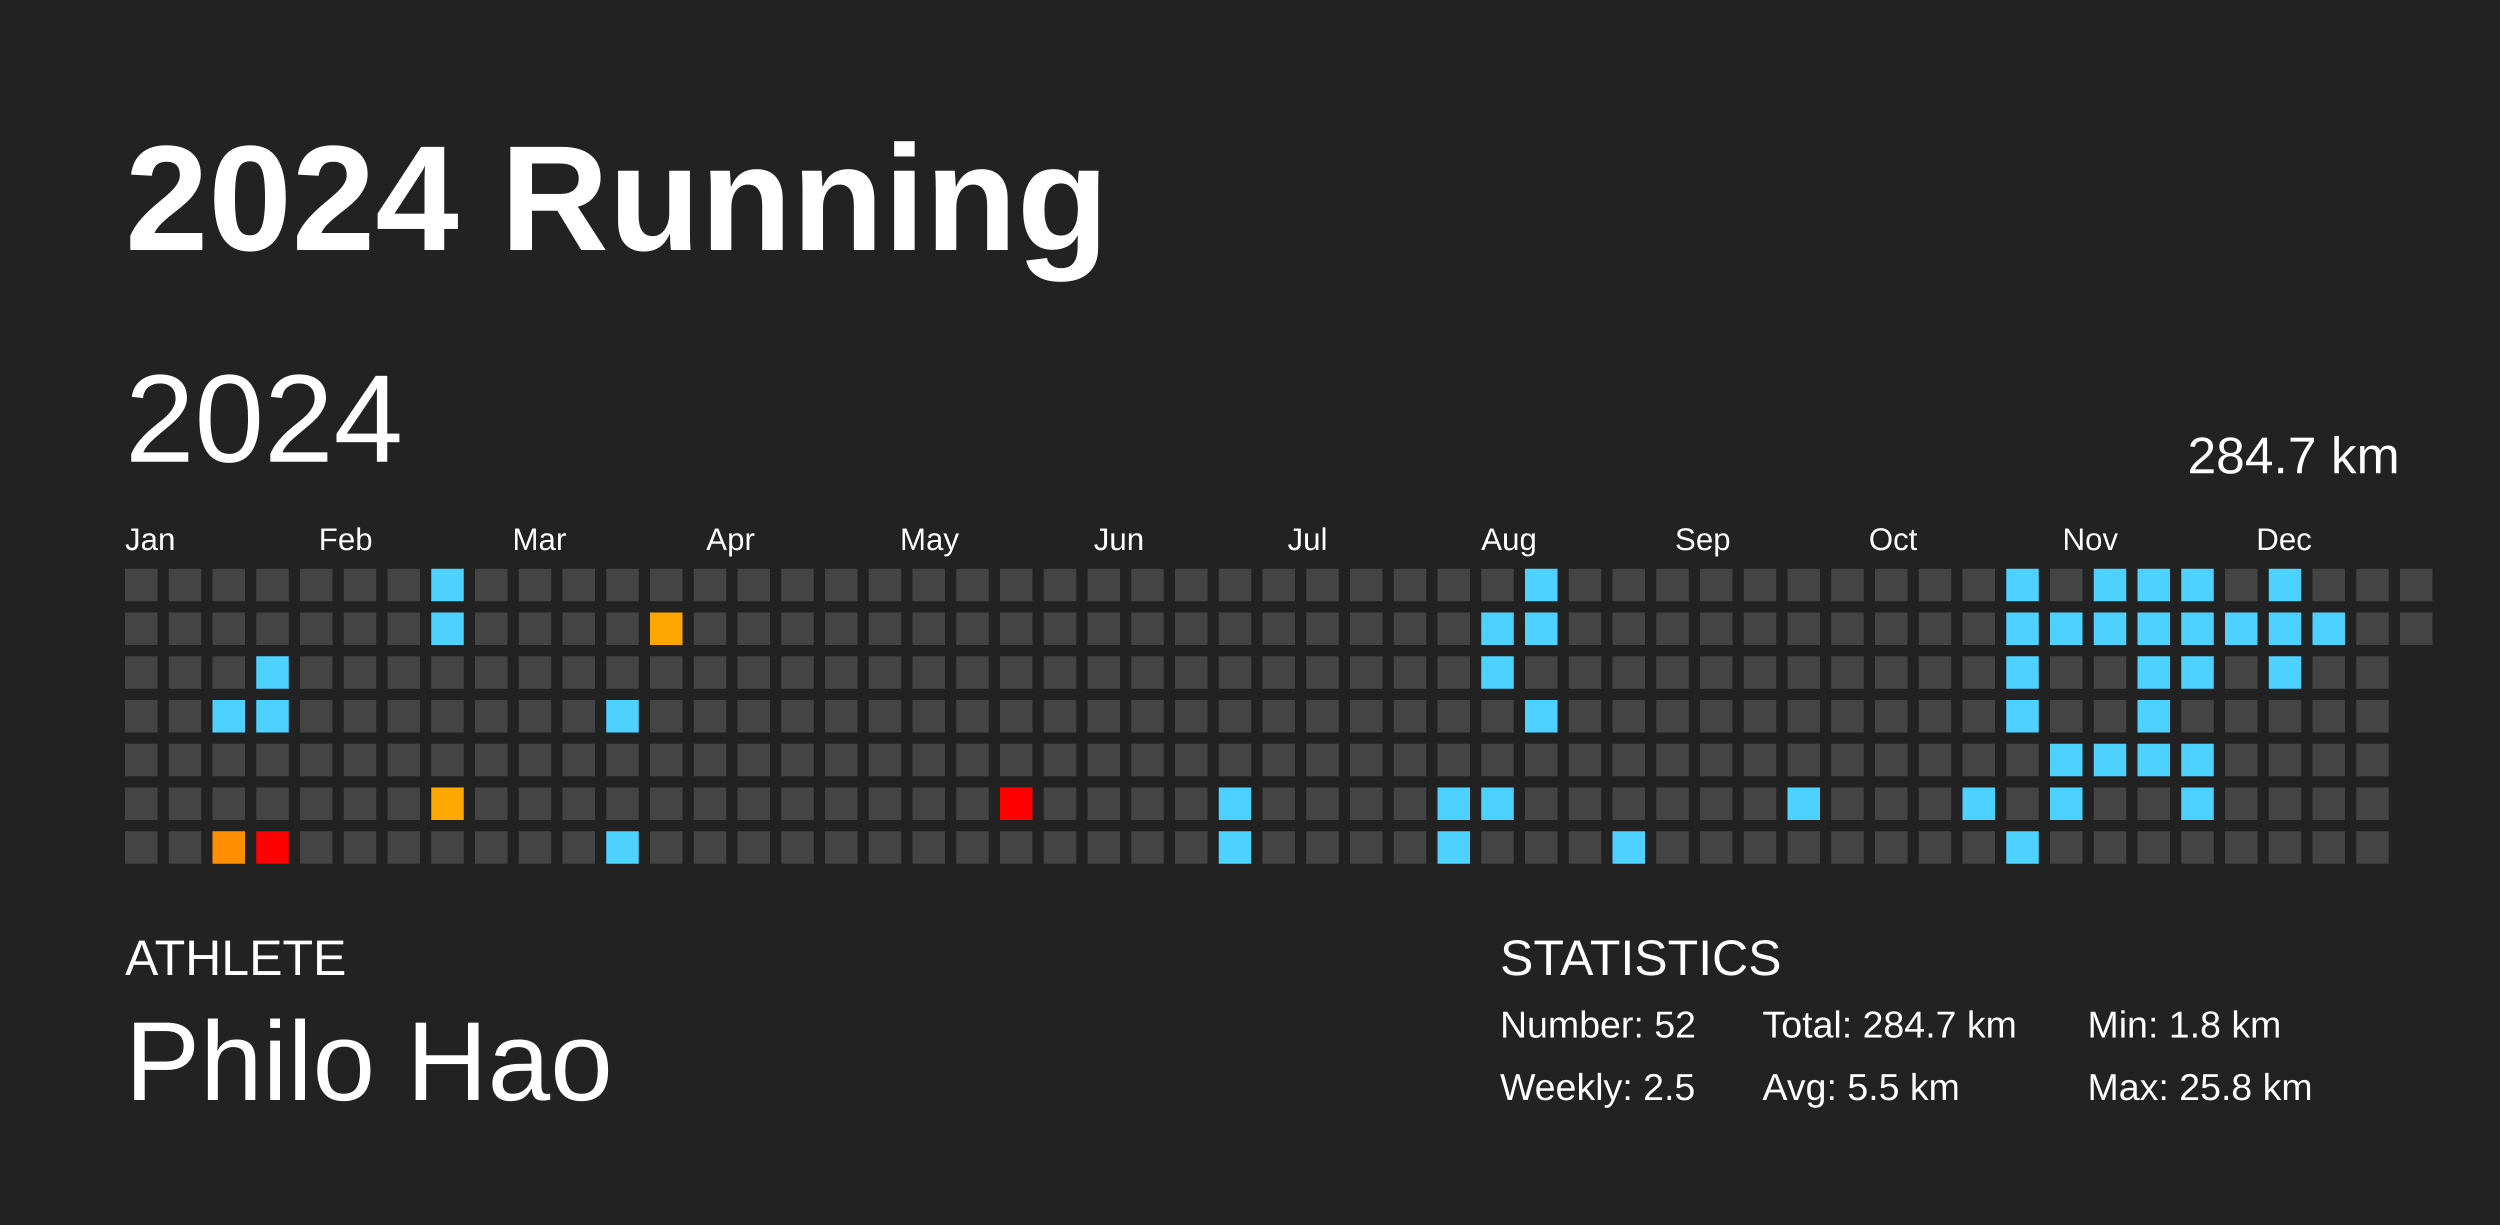
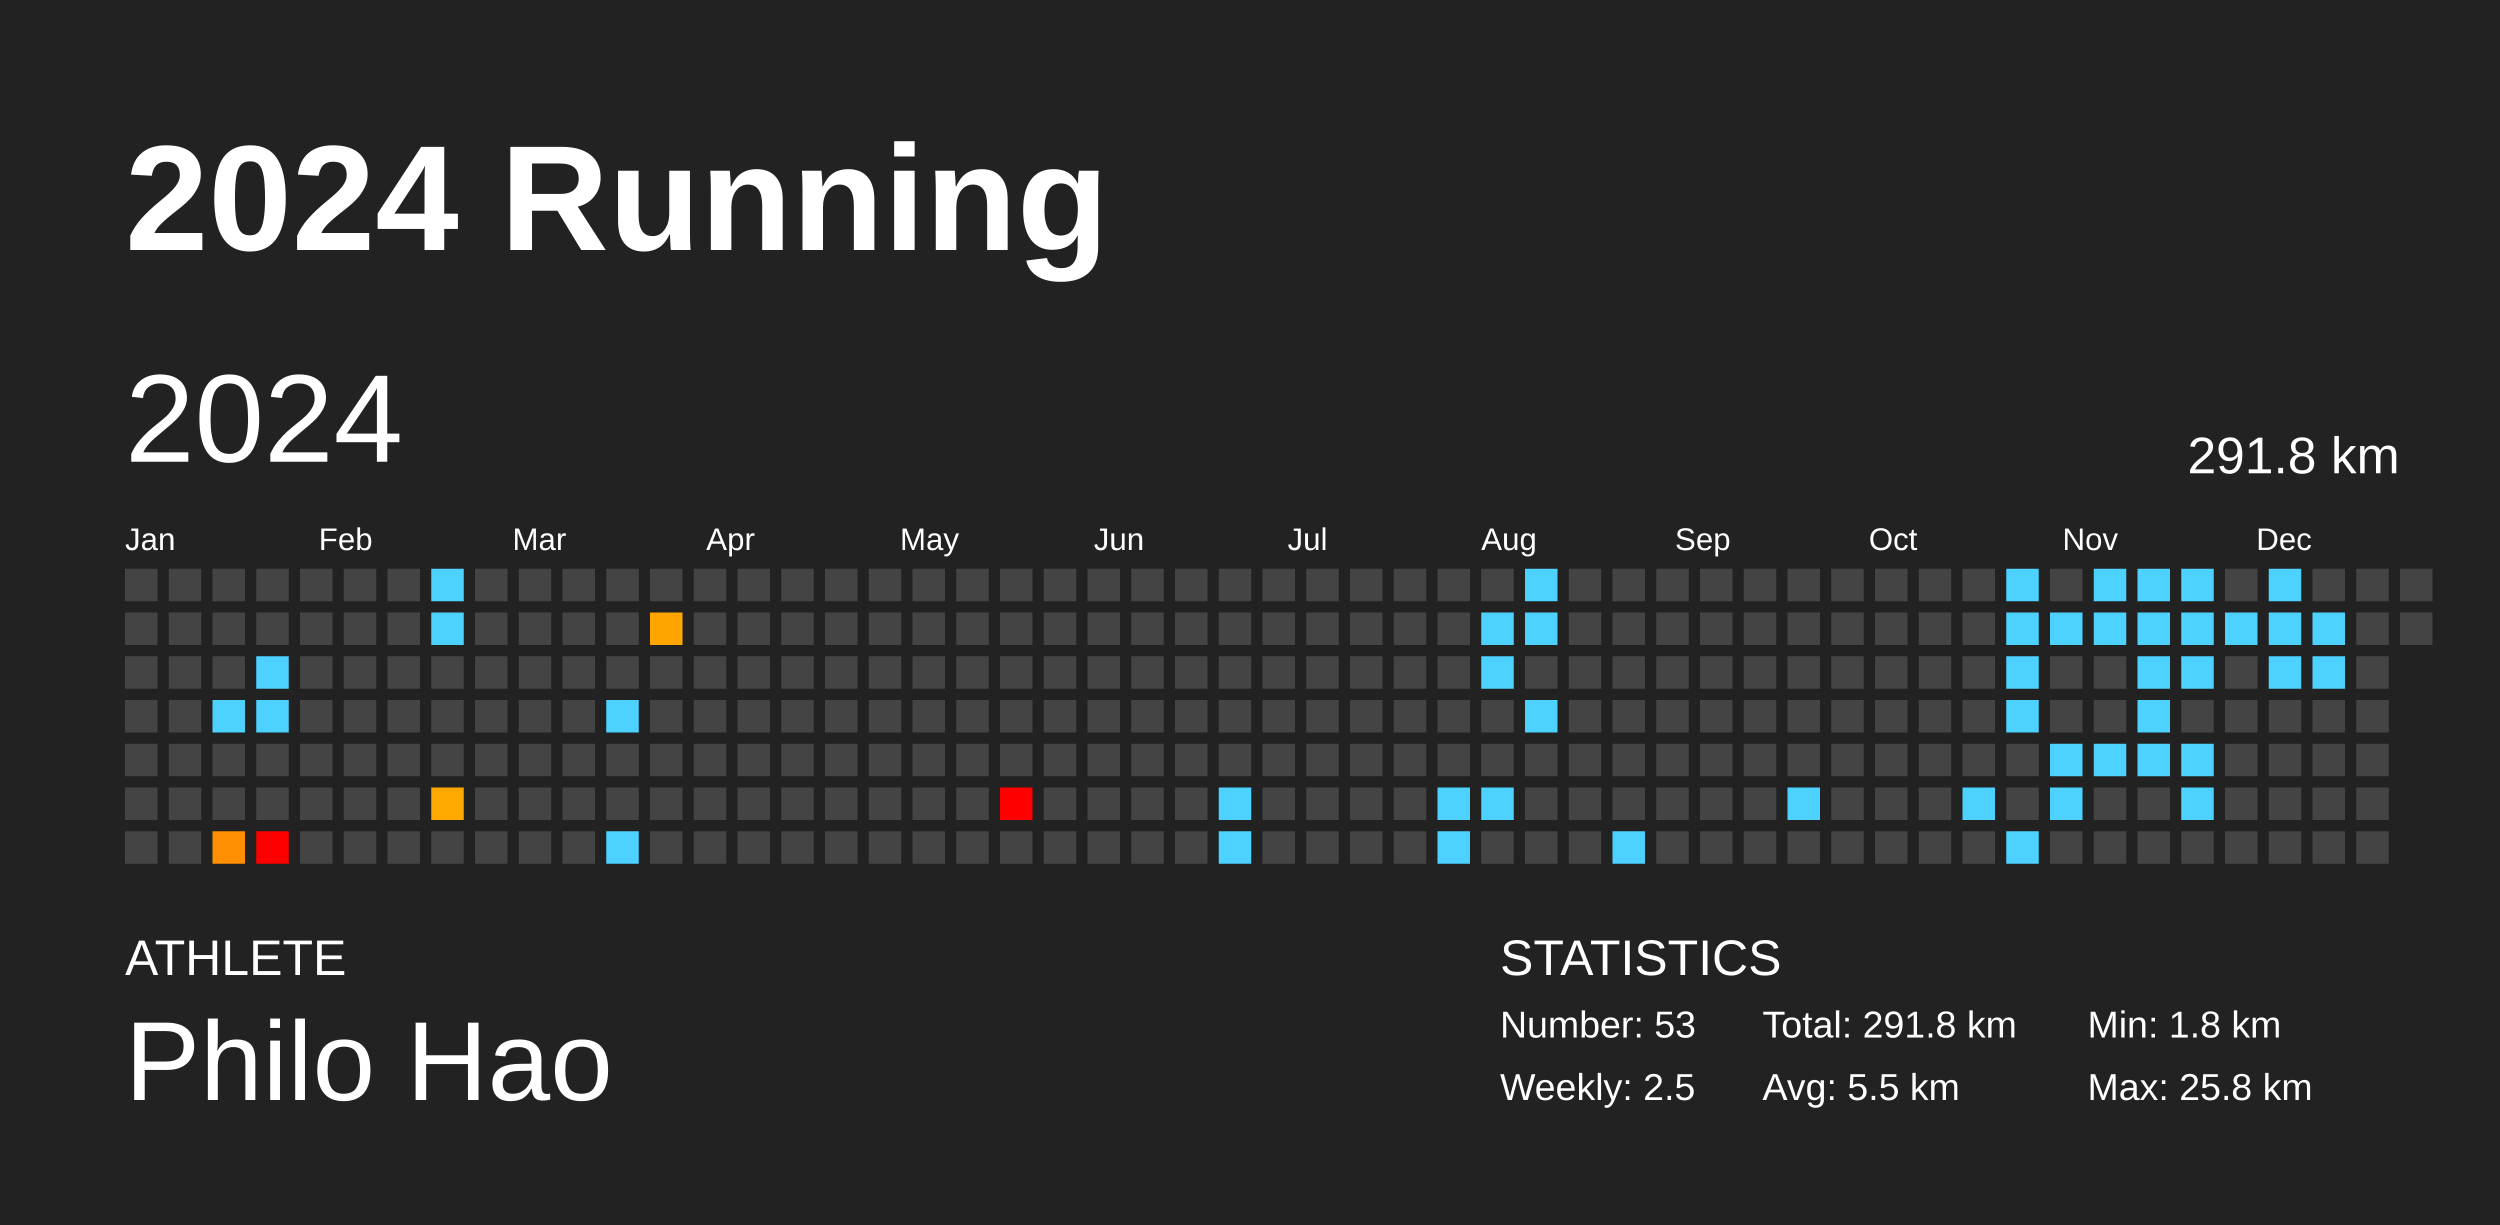
<svg xmlns="http://www.w3.org/2000/svg" baseProfile="full" height="98mm" version="1.1" viewBox="0,0,200,98" width="200mm">
  <defs />
  <rect fill="#222222" height="98" width="200" x="0" y="0" />
  <text fill="#FFFFFF" style="font-size:12px; font-family:Arial; font-weight:bold;" x="10" y="20">2024 Running</text>
  <text fill="#FFFFFF" style="font-size:4px; font-family:Arial" x="10" y="78">ATHLETE</text>
  <text fill="#FFFFFF" style="font-size:9px; font-family:Arial" x="10" y="88">Philo Hao</text>
  <text fill="#FFFFFF" style="font-size:4px; font-family:Arial" x="120" y="78">STATISTICS</text>
-   <text fill="#FFFFFF" style="font-size:3px; font-family:Arial" x="120" y="83">Number: 52</text>
+   <text fill="#FFFFFF" style="font-size:3px; font-family:Arial" x="120" y="83">Number: 53</text>
  <text fill="#FFFFFF" style="font-size:3px; font-family:Arial" x="120" y="88">Weekly: 2.5</text>
-   <text fill="#FFFFFF" style="font-size:3px; font-family:Arial" x="141" y="83">Total: 284.7 km</text>
+   <text fill="#FFFFFF" style="font-size:3px; font-family:Arial" x="141" y="83">Total: 291.8 km</text>
  <text fill="#FFFFFF" style="font-size:3px; font-family:Arial" x="141" y="88">Avg: 5.5 km</text>
  <text fill="#FFFFFF" style="font-size:3px; font-family:Arial" x="167" y="83">Min: 1.8 km</text>
  <text fill="#FFFFFF" style="font-size:3px; font-family:Arial" x="167" y="88">Max: 25.8 km</text>
  <text dominant-baseline="hanging" fill="#FFFFFF" style="font-size:10.0px; font-family:Arial;" x="10" y="30">2024</text>
-   <text dominant-baseline="hanging" fill="#FFFFFF" style="font-size:4.125px; font-family:Arial;" x="175" y="35">284.7 km</text>
+   <text dominant-baseline="hanging" fill="#FFFFFF" style="font-size:4.125px; font-family:Arial;" x="175" y="35">291.8 km</text>
  <text fill="#FFFFFF" style="font-size:2.5px; font-family:Arial" x="10.0" y="44">Jan</text>
  <text fill="#FFFFFF" style="font-size:2.5px; font-family:Arial" x="25.5" y="44">Feb</text>
  <text fill="#FFFFFF" style="font-size:2.5px; font-family:Arial" x="41.0" y="44">Mar</text>
  <text fill="#FFFFFF" style="font-size:2.5px; font-family:Arial" x="56.5" y="44">Apr</text>
  <text fill="#FFFFFF" style="font-size:2.5px; font-family:Arial" x="72.0" y="44">May</text>
  <text fill="#FFFFFF" style="font-size:2.5px; font-family:Arial" x="87.5" y="44">Jun</text>
  <text fill="#FFFFFF" style="font-size:2.5px; font-family:Arial" x="103.0" y="44">Jul</text>
  <text fill="#FFFFFF" style="font-size:2.5px; font-family:Arial" x="118.5" y="44">Aug</text>
  <text fill="#FFFFFF" style="font-size:2.5px; font-family:Arial" x="134.0" y="44">Sep</text>
  <text fill="#FFFFFF" style="font-size:2.5px; font-family:Arial" x="149.5" y="44">Oct</text>
  <text fill="#FFFFFF" style="font-size:2.5px; font-family:Arial" x="165.0" y="44">Nov</text>
  <text fill="#FFFFFF" style="font-size:2.5px; font-family:Arial" x="180.5" y="44">Dec</text>
  <rect fill="#444444" height="2.6" width="2.6" x="10.0" y="45.5" />
  <rect fill="#444444" height="2.6" width="2.6" x="10.0" y="49.0" />
  <rect fill="#444444" height="2.6" width="2.6" x="10.0" y="52.5" />
  <rect fill="#444444" height="2.6" width="2.6" x="10.0" y="56.0" />
  <rect fill="#444444" height="2.6" width="2.6" x="10.0" y="59.5" />
  <rect fill="#444444" height="2.6" width="2.6" x="10.0" y="63.0" />
  <rect fill="#444444" height="2.6" width="2.6" x="10.0" y="66.5" />
  <rect fill="#444444" height="2.6" width="2.6" x="13.5" y="45.5" />
  <rect fill="#444444" height="2.6" width="2.6" x="13.5" y="49.0" />
  <rect fill="#444444" height="2.6" width="2.6" x="13.5" y="52.5" />
  <rect fill="#444444" height="2.6" width="2.6" x="13.5" y="56.0" />
  <rect fill="#444444" height="2.6" width="2.6" x="13.5" y="59.5" />
  <rect fill="#444444" height="2.6" width="2.6" x="13.5" y="63.0" />
  <rect fill="#444444" height="2.6" width="2.6" x="13.5" y="66.5" />
  <rect fill="#444444" height="2.6" width="2.6" x="17.0" y="45.5" />
  <rect fill="#444444" height="2.6" width="2.6" x="17.0" y="49.0" />
  <rect fill="#444444" height="2.6" width="2.6" x="17.0" y="52.5" />
  <rect fill="#4dd2ff" height="2.6" width="2.6" x="17.0" y="56.0" />
  <rect fill="#444444" height="2.6" width="2.6" x="17.0" y="59.5" />
  <rect fill="#444444" height="2.6" width="2.6" x="17.0" y="63.0" />
  <rect fill="#ff8f00" height="2.6" width="2.6" x="17.0" y="66.5" />
  <rect fill="#444444" height="2.6" width="2.6" x="20.5" y="45.5" />
  <rect fill="#444444" height="2.6" width="2.6" x="20.5" y="49.0" />
  <rect fill="#4dd2ff" height="2.6" width="2.6" x="20.5" y="52.5" />
  <rect fill="#4dd2ff" height="2.6" width="2.6" x="20.5" y="56.0" />
  <rect fill="#444444" height="2.6" width="2.6" x="20.5" y="59.5" />
  <rect fill="#444444" height="2.6" width="2.6" x="20.5" y="63.0" />
  <rect fill="red" height="2.6" width="2.6" x="20.5" y="66.5" />
  <rect fill="#444444" height="2.6" width="2.6" x="24.0" y="45.5" />
  <rect fill="#444444" height="2.6" width="2.6" x="24.0" y="49.0" />
  <rect fill="#444444" height="2.6" width="2.6" x="24.0" y="52.5" />
  <rect fill="#444444" height="2.6" width="2.6" x="24.0" y="56.0" />
  <rect fill="#444444" height="2.6" width="2.6" x="24.0" y="59.5" />
  <rect fill="#444444" height="2.6" width="2.6" x="24.0" y="63.0" />
  <rect fill="#444444" height="2.6" width="2.6" x="24.0" y="66.5" />
  <rect fill="#444444" height="2.6" width="2.6" x="27.5" y="45.5" />
  <rect fill="#444444" height="2.6" width="2.6" x="27.5" y="49.0" />
  <rect fill="#444444" height="2.6" width="2.6" x="27.5" y="52.5" />
  <rect fill="#444444" height="2.6" width="2.6" x="27.5" y="56.0" />
  <rect fill="#444444" height="2.6" width="2.6" x="27.5" y="59.5" />
  <rect fill="#444444" height="2.6" width="2.6" x="27.5" y="63.0" />
  <rect fill="#444444" height="2.6" width="2.6" x="27.5" y="66.5" />
  <rect fill="#444444" height="2.6" width="2.6" x="31.0" y="45.5" />
  <rect fill="#444444" height="2.6" width="2.6" x="31.0" y="49.0" />
  <rect fill="#444444" height="2.6" width="2.6" x="31.0" y="52.5" />
  <rect fill="#444444" height="2.6" width="2.6" x="31.0" y="56.0" />
  <rect fill="#444444" height="2.6" width="2.6" x="31.0" y="59.5" />
  <rect fill="#444444" height="2.6" width="2.6" x="31.0" y="63.0" />
  <rect fill="#444444" height="2.6" width="2.6" x="31.0" y="66.5" />
  <rect fill="#4dd2ff" height="2.6" width="2.6" x="34.5" y="45.5" />
  <rect fill="#4dd2ff" height="2.6" width="2.6" x="34.5" y="49.0" />
  <rect fill="#444444" height="2.6" width="2.6" x="34.5" y="52.5" />
  <rect fill="#444444" height="2.6" width="2.6" x="34.5" y="56.0" />
  <rect fill="#444444" height="2.6" width="2.6" x="34.5" y="59.5" />
  <rect fill="#ffa800" height="2.6" width="2.6" x="34.5" y="63.0" />
  <rect fill="#444444" height="2.6" width="2.6" x="34.5" y="66.5" />
  <rect fill="#444444" height="2.6" width="2.6" x="38.0" y="45.5" />
  <rect fill="#444444" height="2.6" width="2.6" x="38.0" y="49.0" />
  <rect fill="#444444" height="2.6" width="2.6" x="38.0" y="52.5" />
  <rect fill="#444444" height="2.6" width="2.6" x="38.0" y="56.0" />
  <rect fill="#444444" height="2.6" width="2.6" x="38.0" y="59.5" />
  <rect fill="#444444" height="2.6" width="2.6" x="38.0" y="63.0" />
  <rect fill="#444444" height="2.6" width="2.6" x="38.0" y="66.5" />
  <rect fill="#444444" height="2.6" width="2.6" x="41.5" y="45.5" />
  <rect fill="#444444" height="2.6" width="2.6" x="41.5" y="49.0" />
  <rect fill="#444444" height="2.6" width="2.6" x="41.5" y="52.5" />
  <rect fill="#444444" height="2.6" width="2.6" x="41.5" y="56.0" />
  <rect fill="#444444" height="2.6" width="2.6" x="41.5" y="59.5" />
  <rect fill="#444444" height="2.6" width="2.6" x="41.5" y="63.0" />
  <rect fill="#444444" height="2.6" width="2.6" x="41.5" y="66.5" />
  <rect fill="#444444" height="2.6" width="2.6" x="45.0" y="45.5" />
  <rect fill="#444444" height="2.6" width="2.6" x="45.0" y="49.0" />
  <rect fill="#444444" height="2.6" width="2.6" x="45.0" y="52.5" />
  <rect fill="#444444" height="2.6" width="2.6" x="45.0" y="56.0" />
  <rect fill="#444444" height="2.6" width="2.6" x="45.0" y="59.5" />
  <rect fill="#444444" height="2.6" width="2.6" x="45.0" y="63.0" />
  <rect fill="#444444" height="2.6" width="2.6" x="45.0" y="66.5" />
  <rect fill="#444444" height="2.6" width="2.6" x="48.5" y="45.5" />
  <rect fill="#444444" height="2.6" width="2.6" x="48.5" y="49.0" />
  <rect fill="#444444" height="2.6" width="2.6" x="48.5" y="52.5" />
  <rect fill="#4dd2ff" height="2.6" width="2.6" x="48.5" y="56.0" />
  <rect fill="#444444" height="2.6" width="2.6" x="48.5" y="59.5" />
  <rect fill="#444444" height="2.6" width="2.6" x="48.5" y="63.0" />
  <rect fill="#4dd2ff" height="2.6" width="2.6" x="48.5" y="66.5" />
  <rect fill="#444444" height="2.6" width="2.6" x="52.0" y="45.5" />
  <rect fill="#ffa500" height="2.6" width="2.6" x="52.0" y="49.0" />
  <rect fill="#444444" height="2.6" width="2.6" x="52.0" y="52.5" />
  <rect fill="#444444" height="2.6" width="2.6" x="52.0" y="56.0" />
  <rect fill="#444444" height="2.6" width="2.6" x="52.0" y="59.5" />
  <rect fill="#444444" height="2.6" width="2.6" x="52.0" y="63.0" />
  <rect fill="#444444" height="2.6" width="2.6" x="52.0" y="66.5" />
  <rect fill="#444444" height="2.6" width="2.6" x="55.5" y="45.5" />
  <rect fill="#444444" height="2.6" width="2.6" x="55.5" y="49.0" />
  <rect fill="#444444" height="2.6" width="2.6" x="55.5" y="52.5" />
  <rect fill="#444444" height="2.6" width="2.6" x="55.5" y="56.0" />
  <rect fill="#444444" height="2.6" width="2.6" x="55.5" y="59.5" />
  <rect fill="#444444" height="2.6" width="2.6" x="55.5" y="63.0" />
  <rect fill="#444444" height="2.6" width="2.6" x="55.5" y="66.5" />
  <rect fill="#444444" height="2.6" width="2.6" x="59.0" y="45.5" />
  <rect fill="#444444" height="2.6" width="2.6" x="59.0" y="49.0" />
  <rect fill="#444444" height="2.6" width="2.6" x="59.0" y="52.5" />
  <rect fill="#444444" height="2.6" width="2.6" x="59.0" y="56.0" />
  <rect fill="#444444" height="2.6" width="2.6" x="59.0" y="59.5" />
  <rect fill="#444444" height="2.6" width="2.6" x="59.0" y="63.0" />
  <rect fill="#444444" height="2.6" width="2.6" x="59.0" y="66.5" />
  <rect fill="#444444" height="2.6" width="2.6" x="62.5" y="45.5" />
  <rect fill="#444444" height="2.6" width="2.6" x="62.5" y="49.0" />
  <rect fill="#444444" height="2.6" width="2.6" x="62.5" y="52.5" />
  <rect fill="#444444" height="2.6" width="2.6" x="62.5" y="56.0" />
  <rect fill="#444444" height="2.6" width="2.6" x="62.5" y="59.5" />
  <rect fill="#444444" height="2.6" width="2.6" x="62.5" y="63.0" />
  <rect fill="#444444" height="2.6" width="2.6" x="62.5" y="66.5" />
  <rect fill="#444444" height="2.6" width="2.6" x="66.0" y="45.5" />
  <rect fill="#444444" height="2.6" width="2.6" x="66.0" y="49.0" />
  <rect fill="#444444" height="2.6" width="2.6" x="66.0" y="52.5" />
  <rect fill="#444444" height="2.6" width="2.6" x="66.0" y="56.0" />
  <rect fill="#444444" height="2.6" width="2.6" x="66.0" y="59.5" />
  <rect fill="#444444" height="2.6" width="2.6" x="66.0" y="63.0" />
  <rect fill="#444444" height="2.6" width="2.6" x="66.0" y="66.5" />
  <rect fill="#444444" height="2.6" width="2.6" x="69.5" y="45.5" />
  <rect fill="#444444" height="2.6" width="2.6" x="69.5" y="49.0" />
  <rect fill="#444444" height="2.6" width="2.6" x="69.5" y="52.5" />
  <rect fill="#444444" height="2.6" width="2.6" x="69.5" y="56.0" />
  <rect fill="#444444" height="2.6" width="2.6" x="69.5" y="59.5" />
  <rect fill="#444444" height="2.6" width="2.6" x="69.5" y="63.0" />
  <rect fill="#444444" height="2.6" width="2.6" x="69.5" y="66.5" />
  <rect fill="#444444" height="2.6" width="2.6" x="73.0" y="45.5" />
  <rect fill="#444444" height="2.6" width="2.6" x="73.0" y="49.0" />
  <rect fill="#444444" height="2.6" width="2.6" x="73.0" y="52.5" />
  <rect fill="#444444" height="2.6" width="2.6" x="73.0" y="56.0" />
  <rect fill="#444444" height="2.6" width="2.6" x="73.0" y="59.5" />
  <rect fill="#444444" height="2.6" width="2.6" x="73.0" y="63.0" />
  <rect fill="#444444" height="2.6" width="2.6" x="73.0" y="66.5" />
  <rect fill="#444444" height="2.6" width="2.6" x="76.5" y="45.5" />
  <rect fill="#444444" height="2.6" width="2.6" x="76.5" y="49.0" />
  <rect fill="#444444" height="2.6" width="2.6" x="76.5" y="52.5" />
  <rect fill="#444444" height="2.6" width="2.6" x="76.5" y="56.0" />
  <rect fill="#444444" height="2.6" width="2.6" x="76.5" y="59.5" />
  <rect fill="#444444" height="2.6" width="2.6" x="76.5" y="63.0" />
  <rect fill="#444444" height="2.6" width="2.6" x="76.5" y="66.5" />
  <rect fill="#444444" height="2.6" width="2.6" x="80.0" y="45.5" />
  <rect fill="#444444" height="2.6" width="2.6" x="80.0" y="49.0" />
  <rect fill="#444444" height="2.6" width="2.6" x="80.0" y="52.5" />
  <rect fill="#444444" height="2.6" width="2.6" x="80.0" y="56.0" />
  <rect fill="#444444" height="2.6" width="2.6" x="80.0" y="59.5" />
  <rect fill="red" height="2.6" width="2.6" x="80.0" y="63.0" />
  <rect fill="#444444" height="2.6" width="2.6" x="80.0" y="66.5" />
  <rect fill="#444444" height="2.6" width="2.6" x="83.5" y="45.5" />
  <rect fill="#444444" height="2.6" width="2.6" x="83.5" y="49.0" />
  <rect fill="#444444" height="2.6" width="2.6" x="83.5" y="52.5" />
  <rect fill="#444444" height="2.6" width="2.6" x="83.5" y="56.0" />
  <rect fill="#444444" height="2.6" width="2.6" x="83.5" y="59.5" />
  <rect fill="#444444" height="2.6" width="2.6" x="83.5" y="63.0" />
  <rect fill="#444444" height="2.6" width="2.6" x="83.5" y="66.5" />
  <rect fill="#444444" height="2.6" width="2.6" x="87.0" y="45.5" />
  <rect fill="#444444" height="2.6" width="2.6" x="87.0" y="49.0" />
  <rect fill="#444444" height="2.6" width="2.6" x="87.0" y="52.5" />
  <rect fill="#444444" height="2.6" width="2.6" x="87.0" y="56.0" />
  <rect fill="#444444" height="2.6" width="2.6" x="87.0" y="59.5" />
  <rect fill="#444444" height="2.6" width="2.6" x="87.0" y="63.0" />
  <rect fill="#444444" height="2.6" width="2.6" x="87.0" y="66.5" />
  <rect fill="#444444" height="2.6" width="2.6" x="90.5" y="45.5" />
  <rect fill="#444444" height="2.6" width="2.6" x="90.5" y="49.0" />
  <rect fill="#444444" height="2.6" width="2.6" x="90.5" y="52.5" />
  <rect fill="#444444" height="2.6" width="2.6" x="90.5" y="56.0" />
  <rect fill="#444444" height="2.6" width="2.6" x="90.5" y="59.5" />
  <rect fill="#444444" height="2.6" width="2.6" x="90.5" y="63.0" />
  <rect fill="#444444" height="2.6" width="2.6" x="90.5" y="66.5" />
  <rect fill="#444444" height="2.6" width="2.6" x="94.0" y="45.5" />
  <rect fill="#444444" height="2.6" width="2.6" x="94.0" y="49.0" />
  <rect fill="#444444" height="2.6" width="2.6" x="94.0" y="52.5" />
  <rect fill="#444444" height="2.6" width="2.6" x="94.0" y="56.0" />
  <rect fill="#444444" height="2.6" width="2.6" x="94.0" y="59.5" />
  <rect fill="#444444" height="2.6" width="2.6" x="94.0" y="63.0" />
  <rect fill="#444444" height="2.6" width="2.6" x="94.0" y="66.5" />
  <rect fill="#444444" height="2.6" width="2.6" x="97.5" y="45.5" />
  <rect fill="#444444" height="2.6" width="2.6" x="97.5" y="49.0" />
  <rect fill="#444444" height="2.6" width="2.6" x="97.5" y="52.5" />
  <rect fill="#444444" height="2.6" width="2.6" x="97.5" y="56.0" />
  <rect fill="#444444" height="2.6" width="2.6" x="97.5" y="59.5" />
  <rect fill="#4dd2ff" height="2.6" width="2.6" x="97.5" y="63.0" />
  <rect fill="#4dd2ff" height="2.6" width="2.6" x="97.5" y="66.5" />
  <rect fill="#444444" height="2.6" width="2.6" x="101.0" y="45.5" />
  <rect fill="#444444" height="2.6" width="2.6" x="101.0" y="49.0" />
  <rect fill="#444444" height="2.6" width="2.6" x="101.0" y="52.5" />
  <rect fill="#444444" height="2.6" width="2.6" x="101.0" y="56.0" />
  <rect fill="#444444" height="2.6" width="2.6" x="101.0" y="59.5" />
  <rect fill="#444444" height="2.6" width="2.6" x="101.0" y="63.0" />
  <rect fill="#444444" height="2.6" width="2.6" x="101.0" y="66.5" />
  <rect fill="#444444" height="2.6" width="2.6" x="104.5" y="45.5" />
  <rect fill="#444444" height="2.6" width="2.6" x="104.5" y="49.0" />
  <rect fill="#444444" height="2.6" width="2.6" x="104.5" y="52.5" />
  <rect fill="#444444" height="2.6" width="2.6" x="104.5" y="56.0" />
  <rect fill="#444444" height="2.6" width="2.6" x="104.5" y="59.5" />
  <rect fill="#444444" height="2.6" width="2.6" x="104.5" y="63.0" />
  <rect fill="#444444" height="2.6" width="2.6" x="104.5" y="66.5" />
  <rect fill="#444444" height="2.6" width="2.6" x="108.0" y="45.5" />
  <rect fill="#444444" height="2.6" width="2.6" x="108.0" y="49.0" />
  <rect fill="#444444" height="2.6" width="2.6" x="108.0" y="52.5" />
  <rect fill="#444444" height="2.6" width="2.6" x="108.0" y="56.0" />
  <rect fill="#444444" height="2.6" width="2.6" x="108.0" y="59.5" />
  <rect fill="#444444" height="2.6" width="2.6" x="108.0" y="63.0" />
  <rect fill="#444444" height="2.6" width="2.6" x="108.0" y="66.5" />
  <rect fill="#444444" height="2.6" width="2.6" x="111.5" y="45.5" />
  <rect fill="#444444" height="2.6" width="2.6" x="111.5" y="49.0" />
  <rect fill="#444444" height="2.6" width="2.6" x="111.5" y="52.5" />
  <rect fill="#444444" height="2.6" width="2.6" x="111.5" y="56.0" />
  <rect fill="#444444" height="2.6" width="2.6" x="111.5" y="59.5" />
  <rect fill="#444444" height="2.6" width="2.6" x="111.5" y="63.0" />
  <rect fill="#444444" height="2.6" width="2.6" x="111.5" y="66.5" />
  <rect fill="#444444" height="2.6" width="2.6" x="115.0" y="45.5" />
  <rect fill="#444444" height="2.6" width="2.6" x="115.0" y="49.0" />
  <rect fill="#444444" height="2.6" width="2.6" x="115.0" y="52.5" />
  <rect fill="#444444" height="2.6" width="2.6" x="115.0" y="56.0" />
  <rect fill="#444444" height="2.6" width="2.6" x="115.0" y="59.5" />
  <rect fill="#4dd2ff" height="2.6" width="2.6" x="115.0" y="63.0" />
  <rect fill="#4dd2ff" height="2.6" width="2.6" x="115.0" y="66.5" />
  <rect fill="#444444" height="2.6" width="2.6" x="118.5" y="45.5" />
  <rect fill="#4dd2ff" height="2.6" width="2.6" x="118.5" y="49.0" />
  <rect fill="#4dd2ff" height="2.6" width="2.6" x="118.5" y="52.5" />
  <rect fill="#444444" height="2.6" width="2.6" x="118.5" y="56.0" />
  <rect fill="#444444" height="2.6" width="2.6" x="118.5" y="59.5" />
  <rect fill="#4dd2ff" height="2.6" width="2.6" x="118.5" y="63.0" />
  <rect fill="#444444" height="2.6" width="2.6" x="118.5" y="66.5" />
  <rect fill="#4dd2ff" height="2.6" width="2.6" x="122.0" y="45.5" />
  <rect fill="#4dd2ff" height="2.6" width="2.6" x="122.0" y="49.0" />
  <rect fill="#444444" height="2.6" width="2.6" x="122.0" y="52.5" />
  <rect fill="#4dd2ff" height="2.6" width="2.6" x="122.0" y="56.0" />
  <rect fill="#444444" height="2.6" width="2.6" x="122.0" y="59.5" />
  <rect fill="#444444" height="2.6" width="2.6" x="122.0" y="63.0" />
  <rect fill="#444444" height="2.6" width="2.6" x="122.0" y="66.5" />
  <rect fill="#444444" height="2.6" width="2.6" x="125.5" y="45.5" />
  <rect fill="#444444" height="2.6" width="2.6" x="125.5" y="49.0" />
  <rect fill="#444444" height="2.6" width="2.6" x="125.5" y="52.5" />
  <rect fill="#444444" height="2.6" width="2.6" x="125.5" y="56.0" />
  <rect fill="#444444" height="2.6" width="2.6" x="125.5" y="59.5" />
  <rect fill="#444444" height="2.6" width="2.6" x="125.5" y="63.0" />
  <rect fill="#444444" height="2.6" width="2.6" x="125.5" y="66.5" />
  <rect fill="#444444" height="2.6" width="2.6" x="129.0" y="45.5" />
  <rect fill="#444444" height="2.6" width="2.6" x="129.0" y="49.0" />
  <rect fill="#444444" height="2.6" width="2.6" x="129.0" y="52.5" />
  <rect fill="#444444" height="2.6" width="2.6" x="129.0" y="56.0" />
  <rect fill="#444444" height="2.6" width="2.6" x="129.0" y="59.5" />
  <rect fill="#444444" height="2.6" width="2.6" x="129.0" y="63.0" />
  <rect fill="#4dd2ff" height="2.6" width="2.6" x="129.0" y="66.5" />
  <rect fill="#444444" height="2.6" width="2.6" x="132.5" y="45.5" />
  <rect fill="#444444" height="2.6" width="2.6" x="132.5" y="49.0" />
  <rect fill="#444444" height="2.6" width="2.6" x="132.5" y="52.5" />
  <rect fill="#444444" height="2.6" width="2.6" x="132.5" y="56.0" />
  <rect fill="#444444" height="2.6" width="2.6" x="132.5" y="59.5" />
  <rect fill="#444444" height="2.6" width="2.6" x="132.5" y="63.0" />
  <rect fill="#444444" height="2.6" width="2.6" x="132.5" y="66.5" />
  <rect fill="#444444" height="2.6" width="2.6" x="136.0" y="45.5" />
  <rect fill="#444444" height="2.6" width="2.6" x="136.0" y="49.0" />
  <rect fill="#444444" height="2.6" width="2.6" x="136.0" y="52.5" />
  <rect fill="#444444" height="2.6" width="2.6" x="136.0" y="56.0" />
  <rect fill="#444444" height="2.6" width="2.6" x="136.0" y="59.5" />
  <rect fill="#444444" height="2.6" width="2.6" x="136.0" y="63.0" />
  <rect fill="#444444" height="2.6" width="2.6" x="136.0" y="66.5" />
  <rect fill="#444444" height="2.6" width="2.6" x="139.5" y="45.5" />
  <rect fill="#444444" height="2.6" width="2.6" x="139.5" y="49.0" />
  <rect fill="#444444" height="2.6" width="2.6" x="139.5" y="52.5" />
  <rect fill="#444444" height="2.6" width="2.6" x="139.5" y="56.0" />
  <rect fill="#444444" height="2.6" width="2.6" x="139.5" y="59.5" />
  <rect fill="#444444" height="2.6" width="2.6" x="139.5" y="63.0" />
  <rect fill="#444444" height="2.6" width="2.6" x="139.5" y="66.5" />
  <rect fill="#444444" height="2.6" width="2.6" x="143.0" y="45.5" />
  <rect fill="#444444" height="2.6" width="2.6" x="143.0" y="49.0" />
  <rect fill="#444444" height="2.6" width="2.6" x="143.0" y="52.5" />
  <rect fill="#444444" height="2.6" width="2.6" x="143.0" y="56.0" />
  <rect fill="#444444" height="2.6" width="2.6" x="143.0" y="59.5" />
  <rect fill="#4dd2ff" height="2.6" width="2.6" x="143.0" y="63.0" />
  <rect fill="#444444" height="2.6" width="2.6" x="143.0" y="66.5" />
  <rect fill="#444444" height="2.6" width="2.6" x="146.5" y="45.5" />
  <rect fill="#444444" height="2.6" width="2.6" x="146.5" y="49.0" />
  <rect fill="#444444" height="2.6" width="2.6" x="146.5" y="52.5" />
  <rect fill="#444444" height="2.6" width="2.6" x="146.5" y="56.0" />
  <rect fill="#444444" height="2.6" width="2.6" x="146.5" y="59.5" />
  <rect fill="#444444" height="2.6" width="2.6" x="146.5" y="63.0" />
  <rect fill="#444444" height="2.6" width="2.6" x="146.5" y="66.5" />
  <rect fill="#444444" height="2.6" width="2.6" x="150.0" y="45.5" />
  <rect fill="#444444" height="2.6" width="2.6" x="150.0" y="49.0" />
  <rect fill="#444444" height="2.6" width="2.6" x="150.0" y="52.5" />
  <rect fill="#444444" height="2.6" width="2.6" x="150.0" y="56.0" />
  <rect fill="#444444" height="2.6" width="2.6" x="150.0" y="59.5" />
  <rect fill="#444444" height="2.6" width="2.6" x="150.0" y="63.0" />
  <rect fill="#444444" height="2.6" width="2.6" x="150.0" y="66.5" />
  <rect fill="#444444" height="2.6" width="2.6" x="153.5" y="45.5" />
  <rect fill="#444444" height="2.6" width="2.6" x="153.5" y="49.0" />
  <rect fill="#444444" height="2.6" width="2.6" x="153.5" y="52.5" />
  <rect fill="#444444" height="2.6" width="2.6" x="153.5" y="56.0" />
  <rect fill="#444444" height="2.6" width="2.6" x="153.5" y="59.5" />
  <rect fill="#444444" height="2.6" width="2.6" x="153.5" y="63.0" />
  <rect fill="#444444" height="2.6" width="2.6" x="153.5" y="66.5" />
  <rect fill="#444444" height="2.6" width="2.6" x="157.0" y="45.5" />
  <rect fill="#444444" height="2.6" width="2.6" x="157.0" y="49.0" />
  <rect fill="#444444" height="2.6" width="2.6" x="157.0" y="52.5" />
  <rect fill="#444444" height="2.6" width="2.6" x="157.0" y="56.0" />
  <rect fill="#444444" height="2.6" width="2.6" x="157.0" y="59.5" />
  <rect fill="#4dd2ff" height="2.6" width="2.6" x="157.0" y="63.0" />
  <rect fill="#444444" height="2.6" width="2.6" x="157.0" y="66.5" />
  <rect fill="#4dd2ff" height="2.6" width="2.6" x="160.5" y="45.5" />
  <rect fill="#4dd2ff" height="2.6" width="2.6" x="160.5" y="49.0" />
  <rect fill="#4dd2ff" height="2.6" width="2.6" x="160.5" y="52.5" />
  <rect fill="#4dd2ff" height="2.6" width="2.6" x="160.5" y="56.0" />
  <rect fill="#444444" height="2.6" width="2.6" x="160.5" y="59.5" />
  <rect fill="#444444" height="2.6" width="2.6" x="160.5" y="63.0" />
  <rect fill="#4dd2ff" height="2.6" width="2.6" x="160.5" y="66.5" />
  <rect fill="#444444" height="2.6" width="2.6" x="164.0" y="45.5" />
  <rect fill="#4dd2ff" height="2.6" width="2.6" x="164.0" y="49.0" />
  <rect fill="#444444" height="2.6" width="2.6" x="164.0" y="52.5" />
  <rect fill="#444444" height="2.6" width="2.6" x="164.0" y="56.0" />
  <rect fill="#4dd2ff" height="2.6" width="2.6" x="164.0" y="59.5" />
  <rect fill="#4dd2ff" height="2.6" width="2.6" x="164.0" y="63.0" />
  <rect fill="#444444" height="2.6" width="2.6" x="164.0" y="66.5" />
  <rect fill="#4dd2ff" height="2.6" width="2.6" x="167.5" y="45.5" />
  <rect fill="#4dd2ff" height="2.6" width="2.6" x="167.5" y="49.0" />
  <rect fill="#444444" height="2.6" width="2.6" x="167.5" y="52.5" />
  <rect fill="#444444" height="2.6" width="2.6" x="167.5" y="56.0" />
  <rect fill="#4dd2ff" height="2.6" width="2.6" x="167.5" y="59.5" />
  <rect fill="#444444" height="2.6" width="2.6" x="167.5" y="63.0" />
  <rect fill="#444444" height="2.6" width="2.6" x="167.5" y="66.5" />
  <rect fill="#4dd2ff" height="2.6" width="2.6" x="171.0" y="45.5" />
  <rect fill="#4dd2ff" height="2.6" width="2.6" x="171.0" y="49.0" />
  <rect fill="#4dd2ff" height="2.6" width="2.6" x="171.0" y="52.5" />
  <rect fill="#4dd2ff" height="2.6" width="2.6" x="171.0" y="56.0" />
  <rect fill="#4dd2ff" height="2.6" width="2.6" x="171.0" y="59.5" />
  <rect fill="#444444" height="2.6" width="2.6" x="171.0" y="63.0" />
  <rect fill="#444444" height="2.6" width="2.6" x="171.0" y="66.5" />
  <rect fill="#4dd2ff" height="2.6" width="2.6" x="174.5" y="45.5" />
  <rect fill="#4dd2ff" height="2.6" width="2.6" x="174.5" y="49.0" />
  <rect fill="#4dd2ff" height="2.6" width="2.6" x="174.5" y="52.5" />
  <rect fill="#444444" height="2.6" width="2.6" x="174.5" y="56.0" />
  <rect fill="#4dd2ff" height="2.6" width="2.6" x="174.5" y="59.5" />
  <rect fill="#4dd2ff" height="2.6" width="2.6" x="174.5" y="63.0" />
  <rect fill="#444444" height="2.6" width="2.6" x="174.5" y="66.5" />
  <rect fill="#444444" height="2.6" width="2.6" x="178.0" y="45.5" />
  <rect fill="#4dd2ff" height="2.6" width="2.6" x="178.0" y="49.0" />
  <rect fill="#444444" height="2.6" width="2.6" x="178.0" y="52.5" />
  <rect fill="#444444" height="2.6" width="2.6" x="178.0" y="56.0" />
  <rect fill="#444444" height="2.6" width="2.6" x="178.0" y="59.5" />
  <rect fill="#444444" height="2.6" width="2.6" x="178.0" y="63.0" />
  <rect fill="#444444" height="2.6" width="2.6" x="178.0" y="66.5" />
  <rect fill="#4dd2ff" height="2.6" width="2.6" x="181.5" y="45.5" />
  <rect fill="#4dd2ff" height="2.6" width="2.6" x="181.5" y="49.0" />
  <rect fill="#4dd2ff" height="2.6" width="2.6" x="181.5" y="52.5" />
  <rect fill="#444444" height="2.6" width="2.6" x="181.5" y="56.0" />
  <rect fill="#444444" height="2.6" width="2.6" x="181.5" y="59.5" />
  <rect fill="#444444" height="2.6" width="2.6" x="181.5" y="63.0" />
  <rect fill="#444444" height="2.6" width="2.6" x="181.5" y="66.5" />
  <rect fill="#444444" height="2.6" width="2.6" x="185.0" y="45.5" />
  <rect fill="#4dd2ff" height="2.6" width="2.6" x="185.0" y="49.0" />
-   <rect fill="#444444" height="2.6" width="2.6" x="185.0" y="52.5" />
+   <rect fill="#4dd2ff" height="2.6" width="2.6" x="185.0" y="52.5" />
  <rect fill="#444444" height="2.6" width="2.6" x="185.0" y="56.0" />
  <rect fill="#444444" height="2.6" width="2.6" x="185.0" y="59.5" />
  <rect fill="#444444" height="2.6" width="2.6" x="185.0" y="63.0" />
  <rect fill="#444444" height="2.6" width="2.6" x="185.0" y="66.5" />
  <rect fill="#444444" height="2.6" width="2.6" x="188.5" y="45.5" />
  <rect fill="#444444" height="2.6" width="2.6" x="188.5" y="49.0" />
  <rect fill="#444444" height="2.6" width="2.6" x="188.5" y="52.5" />
  <rect fill="#444444" height="2.6" width="2.6" x="188.5" y="56.0" />
  <rect fill="#444444" height="2.6" width="2.6" x="188.5" y="59.5" />
  <rect fill="#444444" height="2.6" width="2.6" x="188.5" y="63.0" />
  <rect fill="#444444" height="2.6" width="2.6" x="188.5" y="66.5" />
  <rect fill="#444444" height="2.6" width="2.6" x="192.0" y="45.5" />
  <rect fill="#444444" height="2.6" width="2.6" x="192.0" y="49.0" />
</svg>
